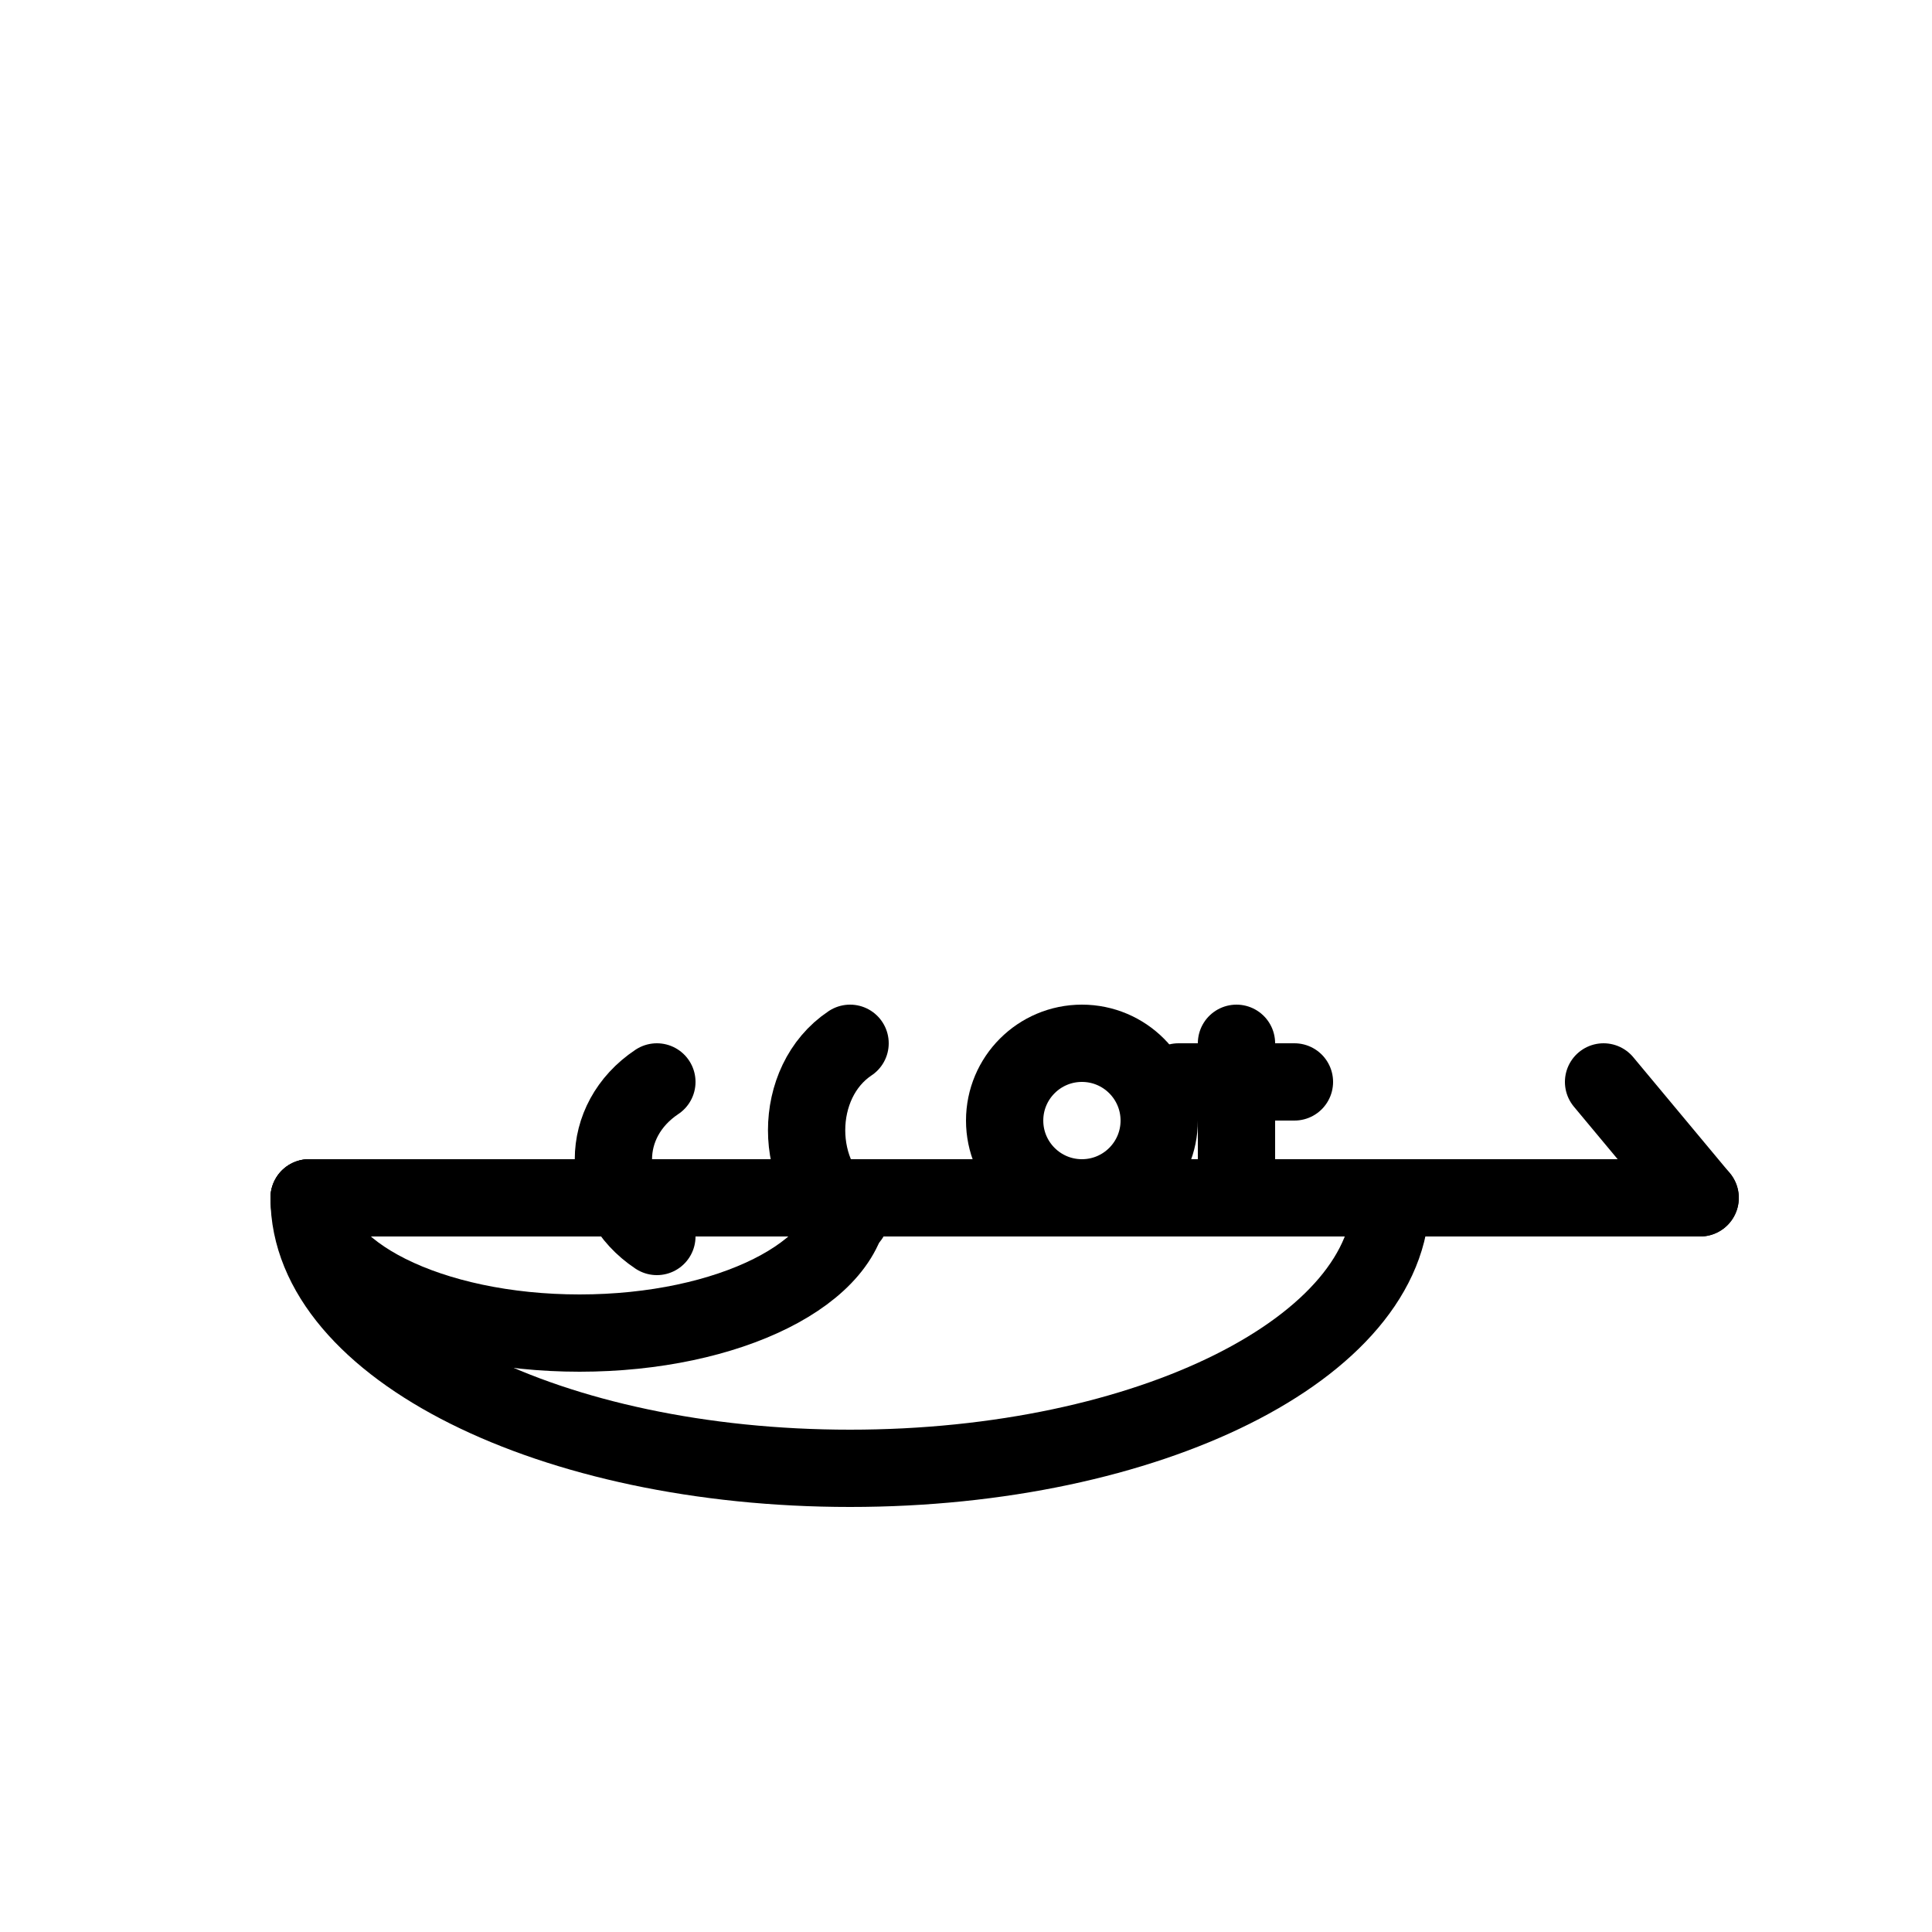
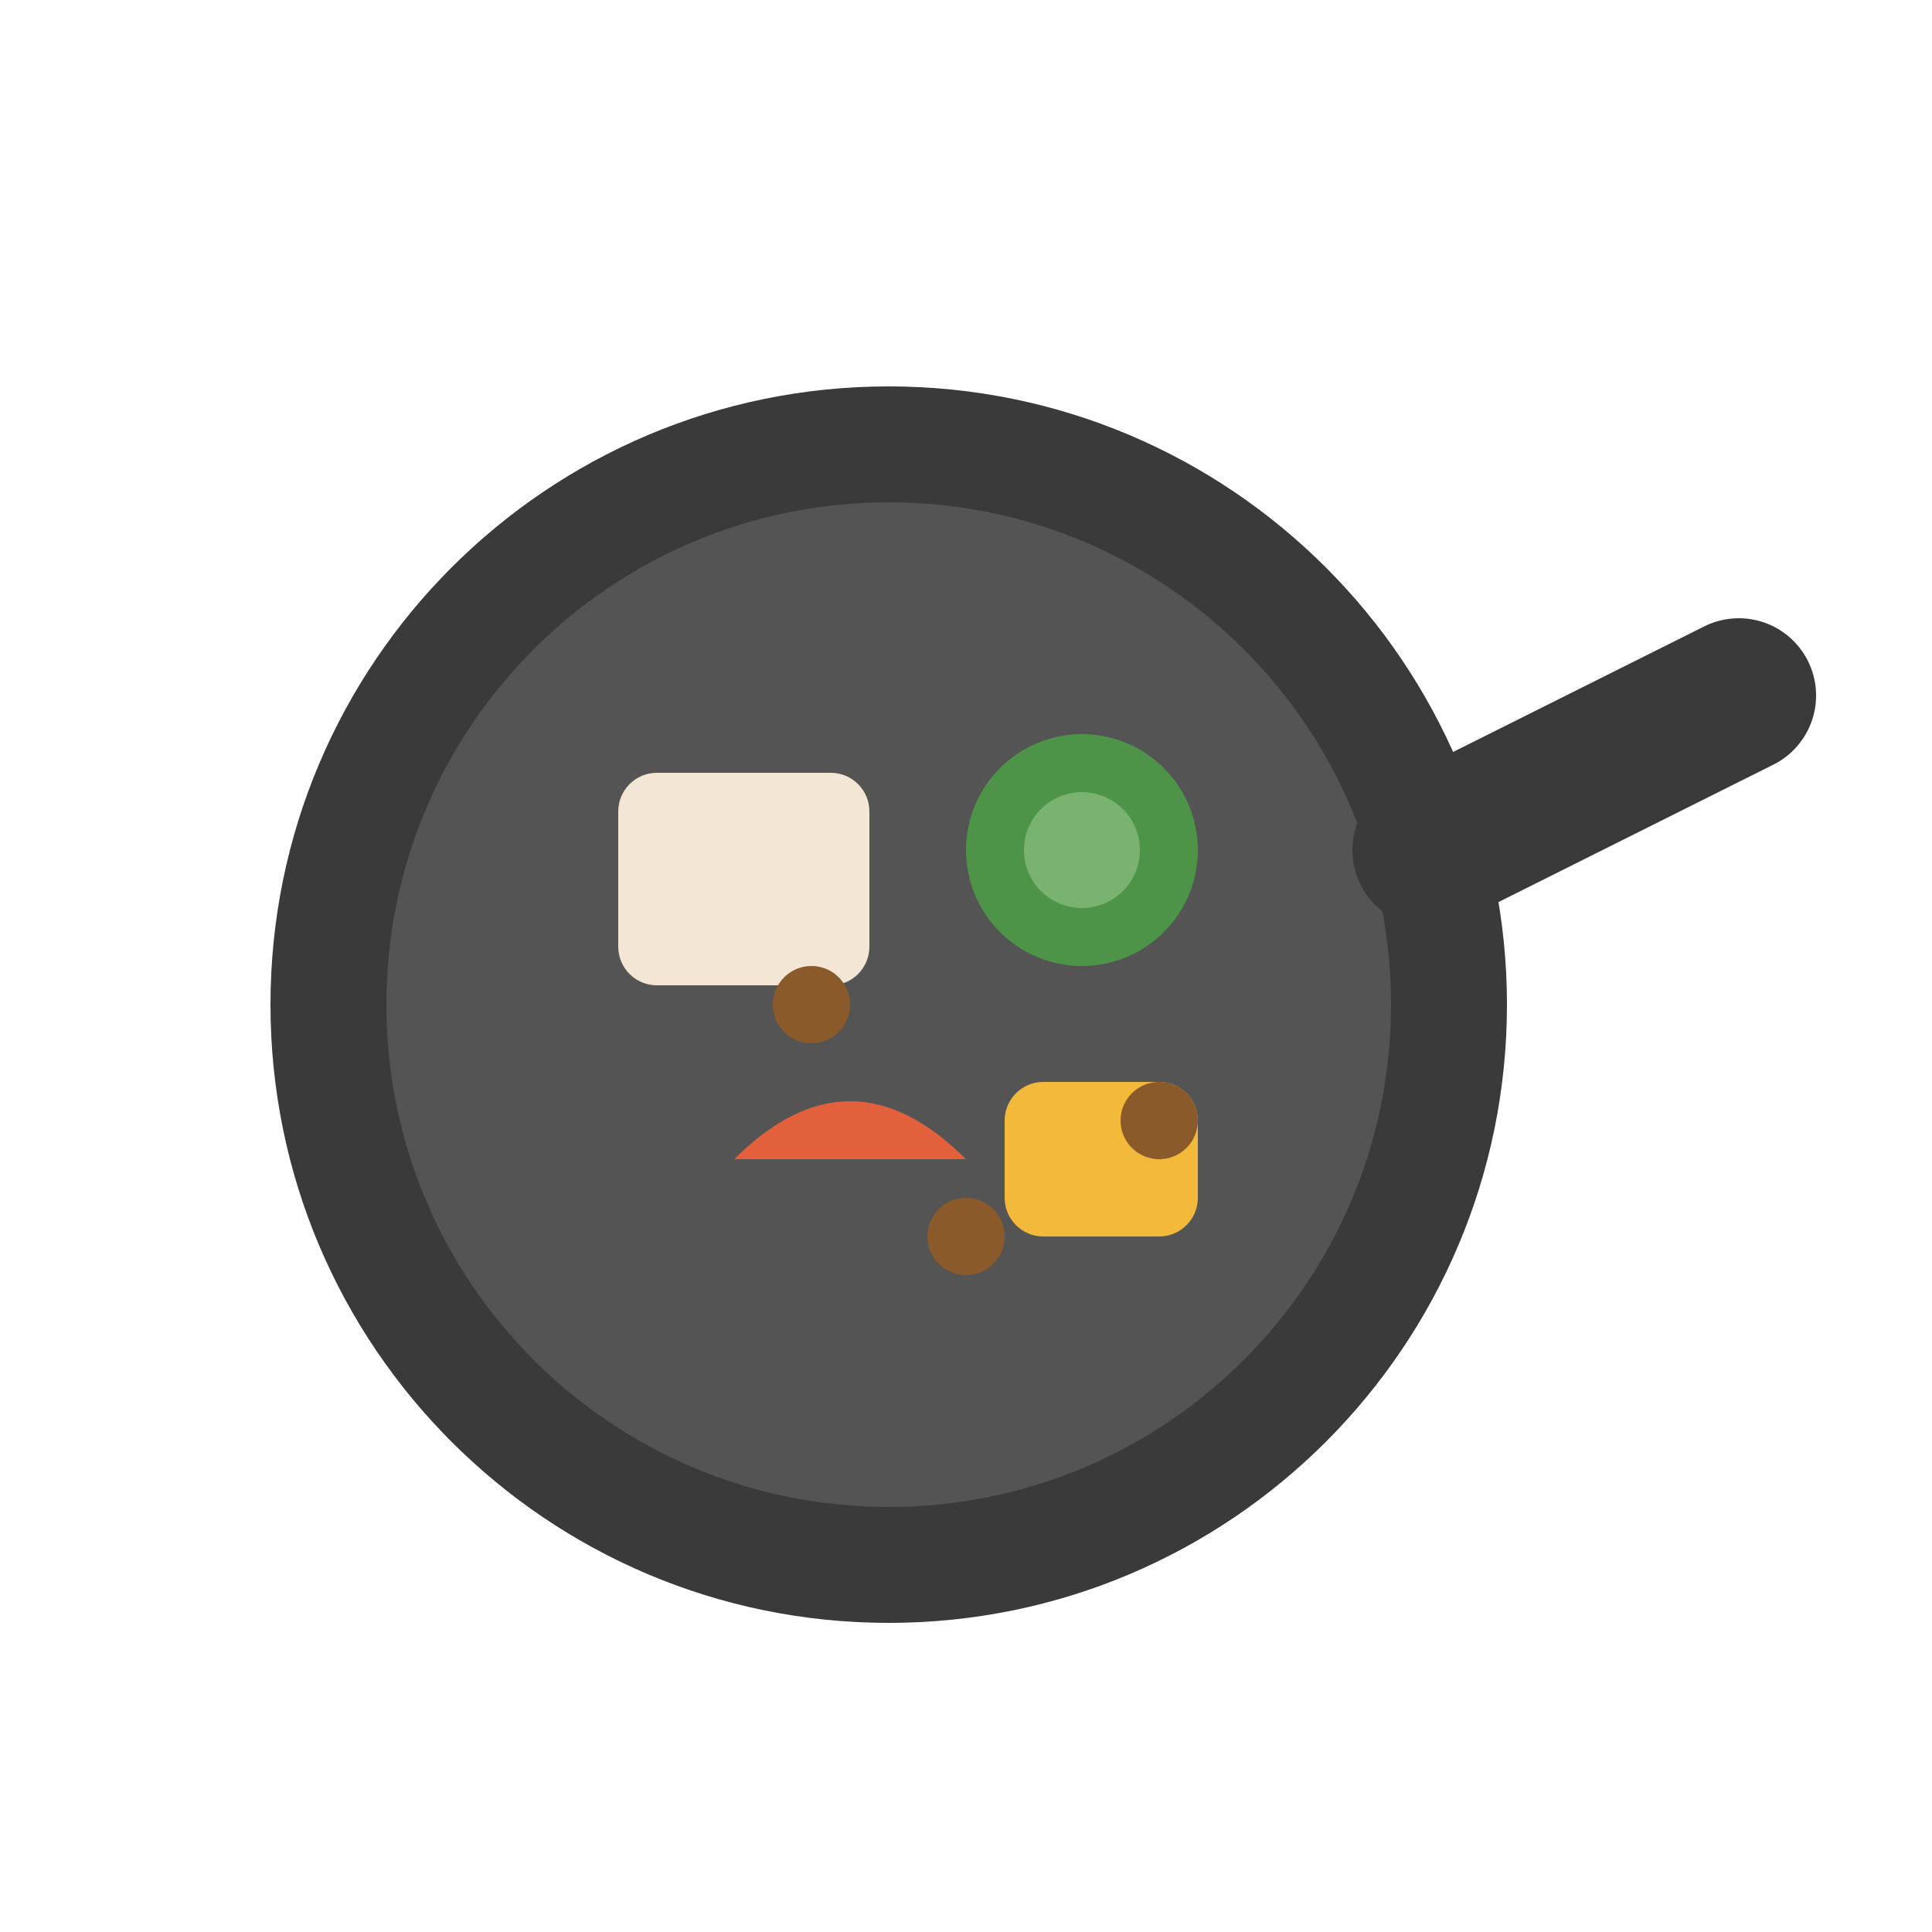
- <svg xmlns="http://www.w3.org/2000/svg" viewBox="0 0 100 100" fill="none" stroke="currentColor" stroke-width="4" stroke-linecap="round" stroke-linejoin="round" aria-hidden="true">
-   <path d="M16 62h60" />
-   <path d="M16 62a14 7 0 0 0 28 0h0" />
-   <path d="M16 62a28 14 0 0 0 56 0l-56 0z" />
-   <path d="M78 62h10" />
-   <path d="M88 62l-5-6M78 62l-6 0" />
-   <path d="M34 56c-3 2-3 6 0 8M44 54c-3 2-3 7 0 9" />
-   <circle cx="56" cy="58" r="4" />
-   <path d="M64 60v-6M67 56h-6" />
+ <svg xmlns="http://www.w3.org/2000/svg" viewBox="0 0 100 100" aria-hidden="true">
+   <circle cx="46" cy="52" r="32" fill="#3a3a3a" />
+   <circle cx="46" cy="52" r="26" fill="#545454" />
+   <path d="M74 44l16-8" stroke="#3a3a3a" stroke-width="8" stroke-linecap="round" />
+   <rect x="32" y="40" width="13" height="11" rx="2" fill="#f3e6d4" />
+   <circle cx="56" cy="44" r="6" fill="#4d9448" />
+   <circle cx="56" cy="44" r="3" fill="#79b36f" />
+   <path d="M38 60q6-6 12 0t0 0z" fill="#e2603c" />
+   <rect x="52" y="56" width="10" height="8" rx="2" fill="#f2b93b" />
+   <circle cx="42" cy="52" r="2" fill="#8a5a2b" />
+   <circle cx="60" cy="58" r="2" fill="#8a5a2b" />
+   <circle cx="50" cy="64" r="2" fill="#8a5a2b" />
</svg>
